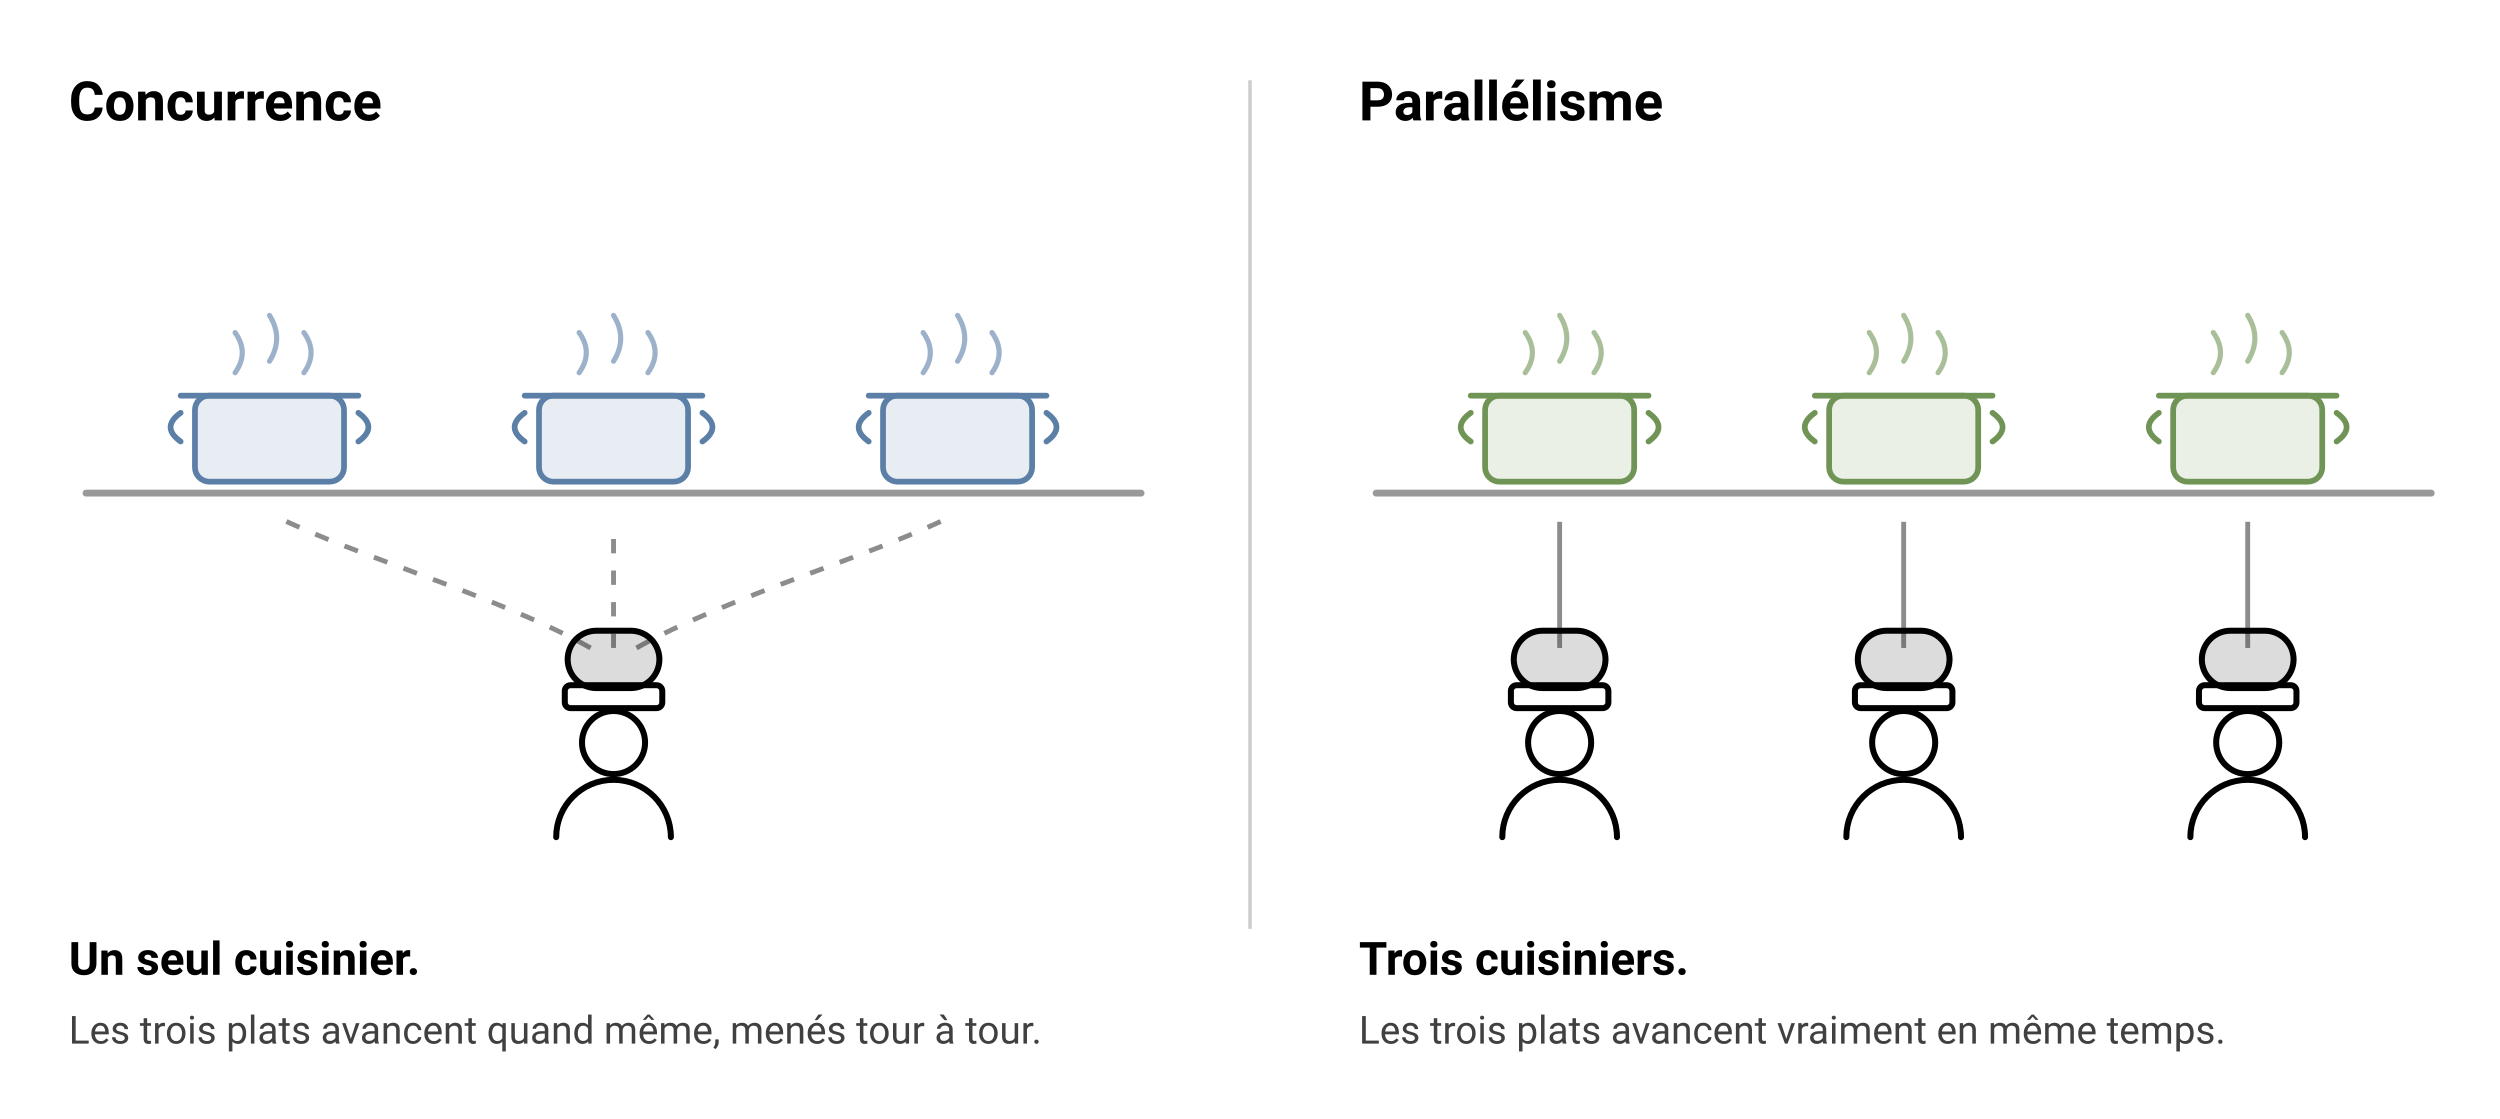
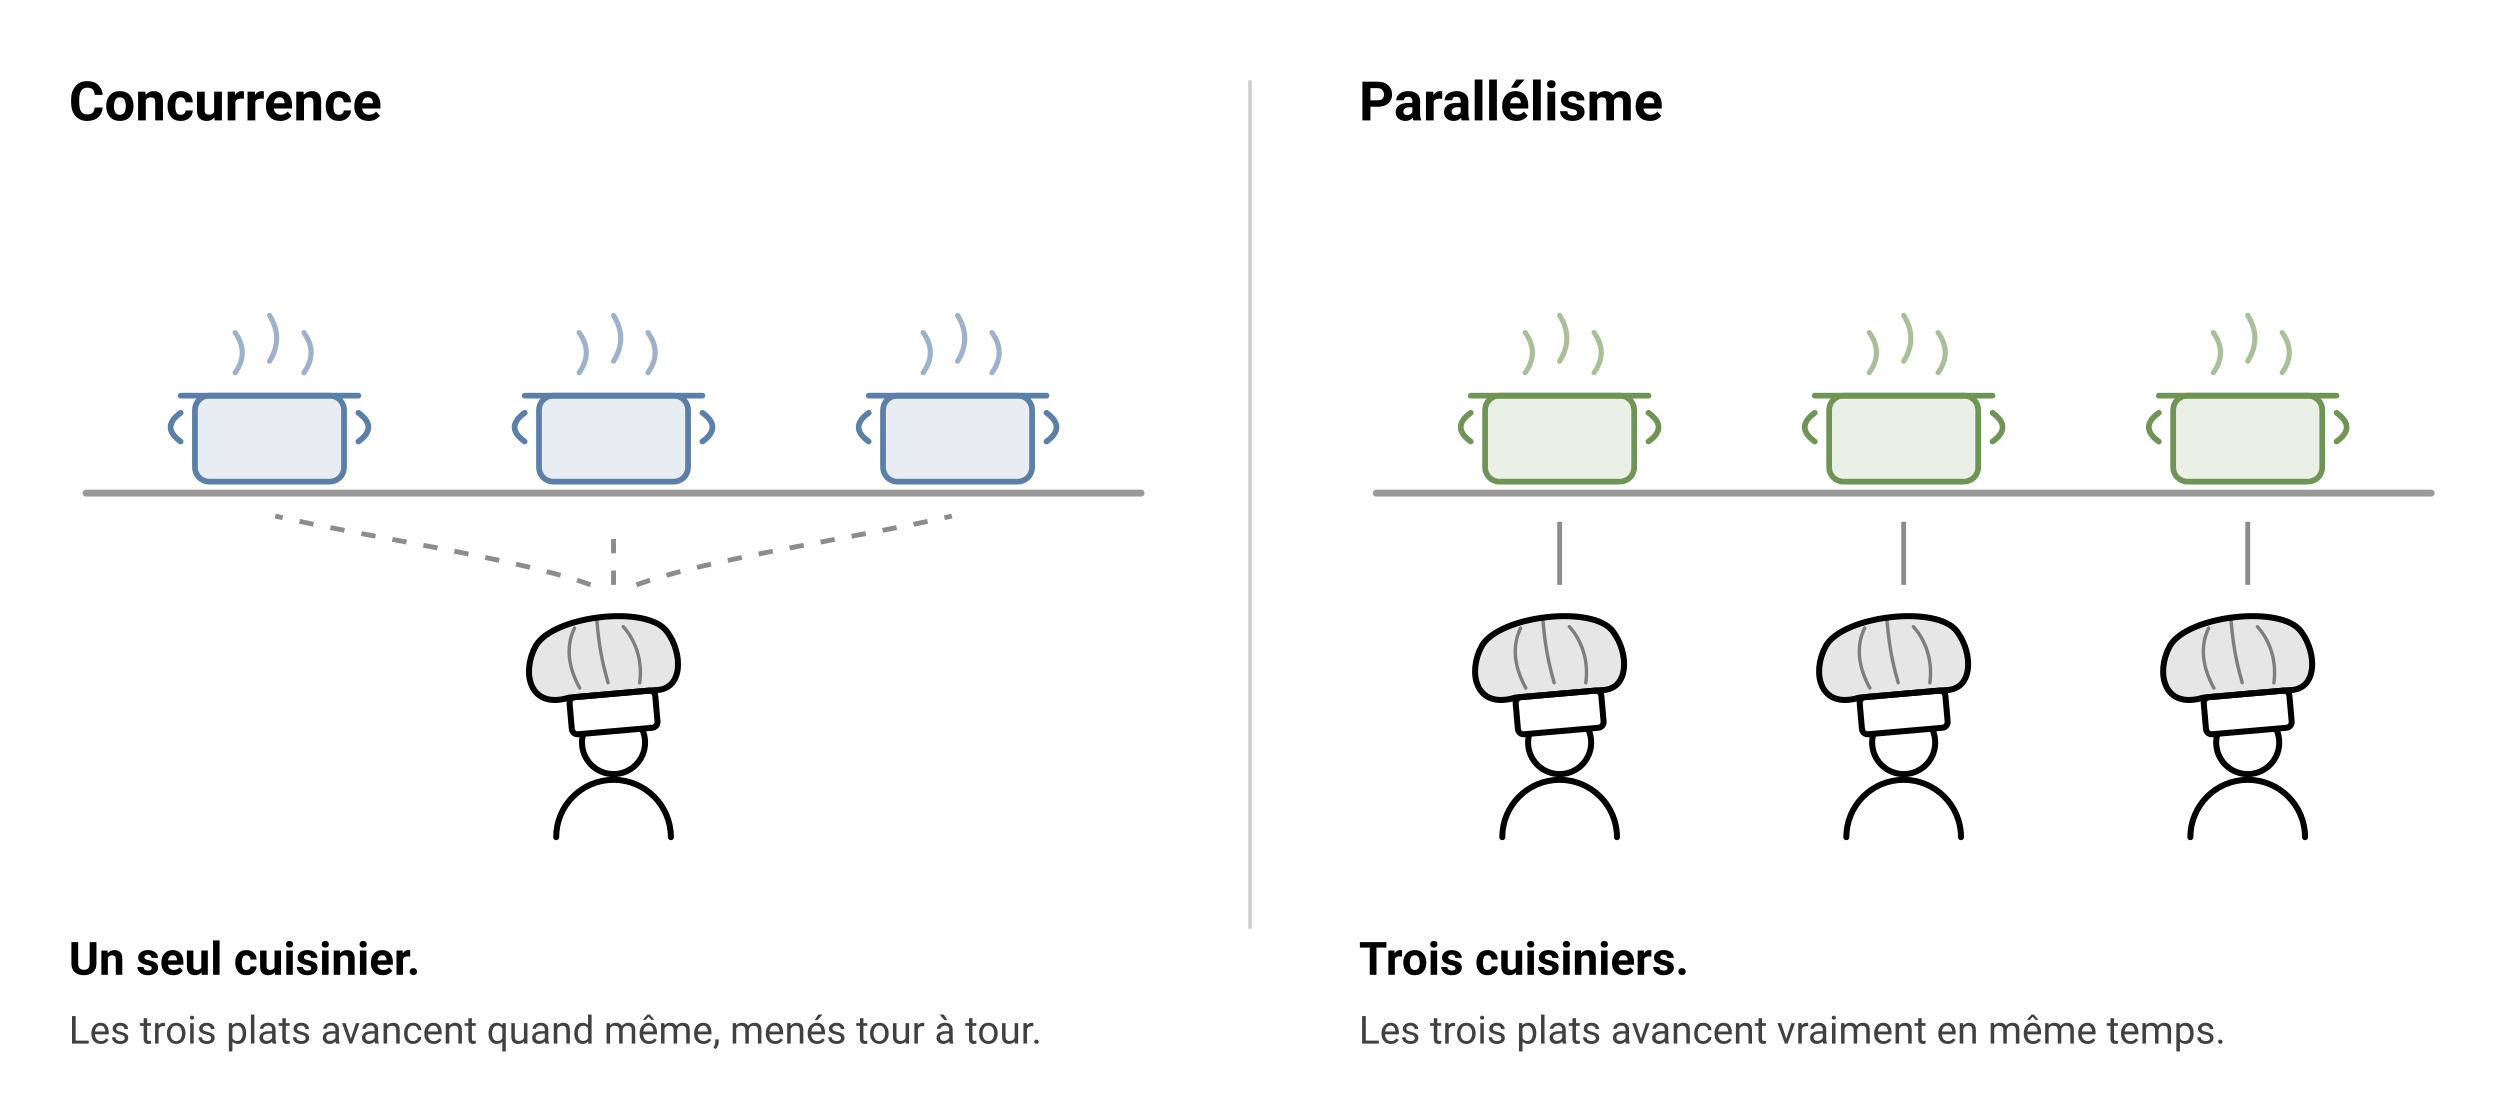
<svg xmlns="http://www.w3.org/2000/svg" viewBox="16 6 872 390" class="fig-svg" role="img" aria-label="Deux dessins côte à côte, dans une cuisine. À gauche, sous le mot Concurrence, un seul cuisinier s'occupe de trois casseroles qui fument toutes les trois : les trois plats avancent, mais une seule main les mène, tour à tour. À droite, sous le mot Parallélisme, trois cuisiniers s'occupent chacun d'une casserole, les trois plats avançant cette fois réellement en même temps. Dans les deux cas les trois casseroles fument : seul le nombre de cuisiniers change.">
  <g font-family="system-ui, -apple-system, 'Segoe UI', Roboto, sans-serif" fill="currentColor">
    <text x="40" y="48" font-size="19" font-weight="700">Concurrence</text>
    <path d="M46 178 H 414" stroke="currentColor" stroke-width="2.4" opacity="0.4" stroke-linecap="round" />
    <g style="color: var(--a1, #5b7fa6)" stroke="currentColor" stroke-linecap="round" stroke-linejoin="round">
      <g transform="translate(110,150)">
        <g stroke-width="2" fill="currentColor" fill-opacity="0.14">
          <rect x="-26" y="-6" width="52" height="30" rx="5" />
        </g>
        <g stroke-width="2" fill="none">
          <path d="M-31 -6 H 31" />
          <path d="M-31 0 q -7 5 0 10" />
          <path d="M31 0 q 7 5 0 10" />
        </g>
        <g stroke-width="1.8" fill="none" opacity="0.6">
          <path d="M-12 -14 q 5 -7 0 -14" />
          <path d="M0 -18 q 5 -8 0 -16" />
          <path d="M12 -14 q 5 -7 0 -14" />
        </g>
      </g>
      <g transform="translate(230,150)">
        <g stroke-width="2" fill="currentColor" fill-opacity="0.14">
          <rect x="-26" y="-6" width="52" height="30" rx="5" />
        </g>
        <g stroke-width="2" fill="none">
          <path d="M-31 -6 H 31" />
          <path d="M-31 0 q -7 5 0 10" />
          <path d="M31 0 q 7 5 0 10" />
        </g>
        <g stroke-width="1.8" fill="none" opacity="0.6">
          <path d="M-12 -14 q 5 -7 0 -14" />
          <path d="M0 -18 q 5 -8 0 -16" />
          <path d="M12 -14 q 5 -7 0 -14" />
        </g>
      </g>
      <g transform="translate(350,150)">
        <g stroke-width="2" fill="currentColor" fill-opacity="0.14">
          <rect x="-26" y="-6" width="52" height="30" rx="5" />
        </g>
        <g stroke-width="2" fill="none">
          <path d="M-31 -6 H 31" />
          <path d="M-31 0 q -7 5 0 10" />
          <path d="M31 0 q 7 5 0 10" />
        </g>
        <g stroke-width="1.8" fill="none" opacity="0.6">
          <path d="M-12 -14 q 5 -7 0 -14" />
          <path d="M0 -18 q 5 -8 0 -16" />
          <path d="M12 -14 q 5 -7 0 -14" />
        </g>
      </g>
    </g>
    <g stroke="currentColor" fill="none" stroke-width="1.7" opacity="0.45" stroke-dasharray="5 6">
-       <path d="M222 232 C 190 214, 140 200, 112 186" />
-       <path d="M230 232 V 188" />
-       <path d="M238 232 C 270 214, 320 200, 348 186" />
+       <path d="M222 210 C 198 201, 142 193, 112 186" />
+       <path d="M230 210 V 188" />
+       <path d="M238 210 C 262 201, 318 193, 348 186" />
    </g>
    <g transform="translate(230,272)" stroke="currentColor" stroke-linecap="round" stroke-linejoin="round" stroke-width="2.1">
-       <rect x="-16" y="-46" width="32" height="20" rx="10" fill="currentColor" fill-opacity="0.14" />
-       <rect x="-17" y="-27" width="34" height="8" rx="2" fill="none" />
      <circle cx="0" cy="-7" r="11" fill="none" />
      <path d="M-20 26 a 20 20 0 0 1 40 0" fill="none" />
+       <g transform="rotate(-5 0 -17.5)">
+         <rect x="-15" y="-24" width="30" height="13" rx="2" fill="var(--body-background, #fff)" />
+         <path d="M-15 -24 C -29 -21, -31 -34, -25 -43 C -18 -53, 15 -54, 21 -44 C 26 -36, 25 -23, 15 -24 Z" fill="currentColor" fill-opacity="0.10" />
+         <g stroke-width="1.2" opacity="0.45" fill="none">
+           <path d="M-11 -27 C -15 -36, -14 -43, -11 -48" />
+           <path d="M-1 -28 C -3 -38, -3 -45, -3 -51" />
+           <path d="M10 -27 C 12 -36, 9 -43, 6 -47" />
+         </g>
+       </g>
    </g>
    <text x="40" y="346" font-size="16" font-weight="600">Un seul cuisinier.</text>
    <text x="40" y="370" font-size="13.5" opacity="0.75">Les trois plats avancent quand même, menés tour à tour.</text>
    <path d="M452 34 V 330" stroke="currentColor" stroke-width="1.2" opacity="0.2" />
    <text x="490" y="48" font-size="19" font-weight="700">Parallélisme</text>
    <path d="M496 178 H 864" stroke="currentColor" stroke-width="2.4" opacity="0.4" stroke-linecap="round" />
    <g style="color: var(--a2, #6f9455)" stroke="currentColor" stroke-linecap="round" stroke-linejoin="round">
      <g transform="translate(560,150)">
        <g stroke-width="2" fill="currentColor" fill-opacity="0.14">
          <rect x="-26" y="-6" width="52" height="30" rx="5" />
        </g>
        <g stroke-width="2" fill="none">
          <path d="M-31 -6 H 31" />
          <path d="M-31 0 q -7 5 0 10" />
          <path d="M31 0 q 7 5 0 10" />
        </g>
        <g stroke-width="1.8" fill="none" opacity="0.6">
          <path d="M-12 -14 q 5 -7 0 -14" />
          <path d="M0 -18 q 5 -8 0 -16" />
          <path d="M12 -14 q 5 -7 0 -14" />
        </g>
      </g>
      <g transform="translate(680,150)">
        <g stroke-width="2" fill="currentColor" fill-opacity="0.14">
          <rect x="-26" y="-6" width="52" height="30" rx="5" />
        </g>
        <g stroke-width="2" fill="none">
          <path d="M-31 -6 H 31" />
          <path d="M-31 0 q -7 5 0 10" />
          <path d="M31 0 q 7 5 0 10" />
        </g>
        <g stroke-width="1.8" fill="none" opacity="0.6">
          <path d="M-12 -14 q 5 -7 0 -14" />
          <path d="M0 -18 q 5 -8 0 -16" />
          <path d="M12 -14 q 5 -7 0 -14" />
        </g>
      </g>
      <g transform="translate(800,150)">
        <g stroke-width="2" fill="currentColor" fill-opacity="0.14">
          <rect x="-26" y="-6" width="52" height="30" rx="5" />
        </g>
        <g stroke-width="2" fill="none">
          <path d="M-31 -6 H 31" />
          <path d="M-31 0 q -7 5 0 10" />
          <path d="M31 0 q 7 5 0 10" />
        </g>
        <g stroke-width="1.8" fill="none" opacity="0.6">
          <path d="M-12 -14 q 5 -7 0 -14" />
          <path d="M0 -18 q 5 -8 0 -16" />
          <path d="M12 -14 q 5 -7 0 -14" />
        </g>
      </g>
    </g>
    <g stroke="currentColor" fill="none" stroke-width="1.7" opacity="0.45">
-       <path d="M560 232 V 188" />
-       <path d="M680 232 V 188" />
-       <path d="M800 232 V 188" />
+       <path d="M560 210 V 188" />
+       <path d="M680 210 V 188" />
+       <path d="M800 210 V 188" />
    </g>
    <g stroke="currentColor" stroke-linecap="round" stroke-linejoin="round" stroke-width="2.1">
      <g transform="translate(560,272)">
-         <rect x="-16" y="-46" width="32" height="20" rx="10" fill="currentColor" fill-opacity="0.14" />
-         <rect x="-17" y="-27" width="34" height="8" rx="2" fill="none" />
        <circle cx="0" cy="-7" r="11" fill="none" />
        <path d="M-20 26 a 20 20 0 0 1 40 0" fill="none" />
+         <g transform="rotate(-5 0 -17.5)">
+           <rect x="-15" y="-24" width="30" height="13" rx="2" fill="var(--body-background, #fff)" />
+           <path d="M-15 -24 C -29 -21, -31 -34, -25 -43 C -18 -53, 15 -54, 21 -44 C 26 -36, 25 -23, 15 -24 Z" fill="currentColor" fill-opacity="0.10" />
+           <g stroke-width="1.2" opacity="0.45" fill="none">
+             <path d="M-11 -27 C -15 -36, -14 -43, -11 -48" />
+             <path d="M-1 -28 C -3 -38, -3 -45, -3 -51" />
+             <path d="M10 -27 C 12 -36, 9 -43, 6 -47" />
+           </g>
+         </g>
      </g>
      <g transform="translate(680,272)">
-         <rect x="-16" y="-46" width="32" height="20" rx="10" fill="currentColor" fill-opacity="0.14" />
-         <rect x="-17" y="-27" width="34" height="8" rx="2" fill="none" />
        <circle cx="0" cy="-7" r="11" fill="none" />
        <path d="M-20 26 a 20 20 0 0 1 40 0" fill="none" />
+         <g transform="rotate(-5 0 -17.5)">
+           <rect x="-15" y="-24" width="30" height="13" rx="2" fill="var(--body-background, #fff)" />
+           <path d="M-15 -24 C -29 -21, -31 -34, -25 -43 C -18 -53, 15 -54, 21 -44 C 26 -36, 25 -23, 15 -24 Z" fill="currentColor" fill-opacity="0.10" />
+           <g stroke-width="1.2" opacity="0.45" fill="none">
+             <path d="M-11 -27 C -15 -36, -14 -43, -11 -48" />
+             <path d="M-1 -28 C -3 -38, -3 -45, -3 -51" />
+             <path d="M10 -27 C 12 -36, 9 -43, 6 -47" />
+           </g>
+         </g>
      </g>
      <g transform="translate(800,272)">
-         <rect x="-16" y="-46" width="32" height="20" rx="10" fill="currentColor" fill-opacity="0.14" />
-         <rect x="-17" y="-27" width="34" height="8" rx="2" fill="none" />
        <circle cx="0" cy="-7" r="11" fill="none" />
        <path d="M-20 26 a 20 20 0 0 1 40 0" fill="none" />
+         <g transform="rotate(-5 0 -17.5)">
+           <rect x="-15" y="-24" width="30" height="13" rx="2" fill="var(--body-background, #fff)" />
+           <path d="M-15 -24 C -29 -21, -31 -34, -25 -43 C -18 -53, 15 -54, 21 -44 C 26 -36, 25 -23, 15 -24 Z" fill="currentColor" fill-opacity="0.10" />
+           <g stroke-width="1.2" opacity="0.45" fill="none">
+             <path d="M-11 -27 C -15 -36, -14 -43, -11 -48" />
+             <path d="M-1 -28 C -3 -38, -3 -45, -3 -51" />
+             <path d="M10 -27 C 12 -36, 9 -43, 6 -47" />
+           </g>
+         </g>
      </g>
    </g>
    <text x="490" y="346" font-size="16" font-weight="600">Trois cuisiniers.</text>
    <text x="490" y="370" font-size="13.5" opacity="0.75">Les trois plats avancent vraiment en même temps.</text>
  </g>
</svg>
